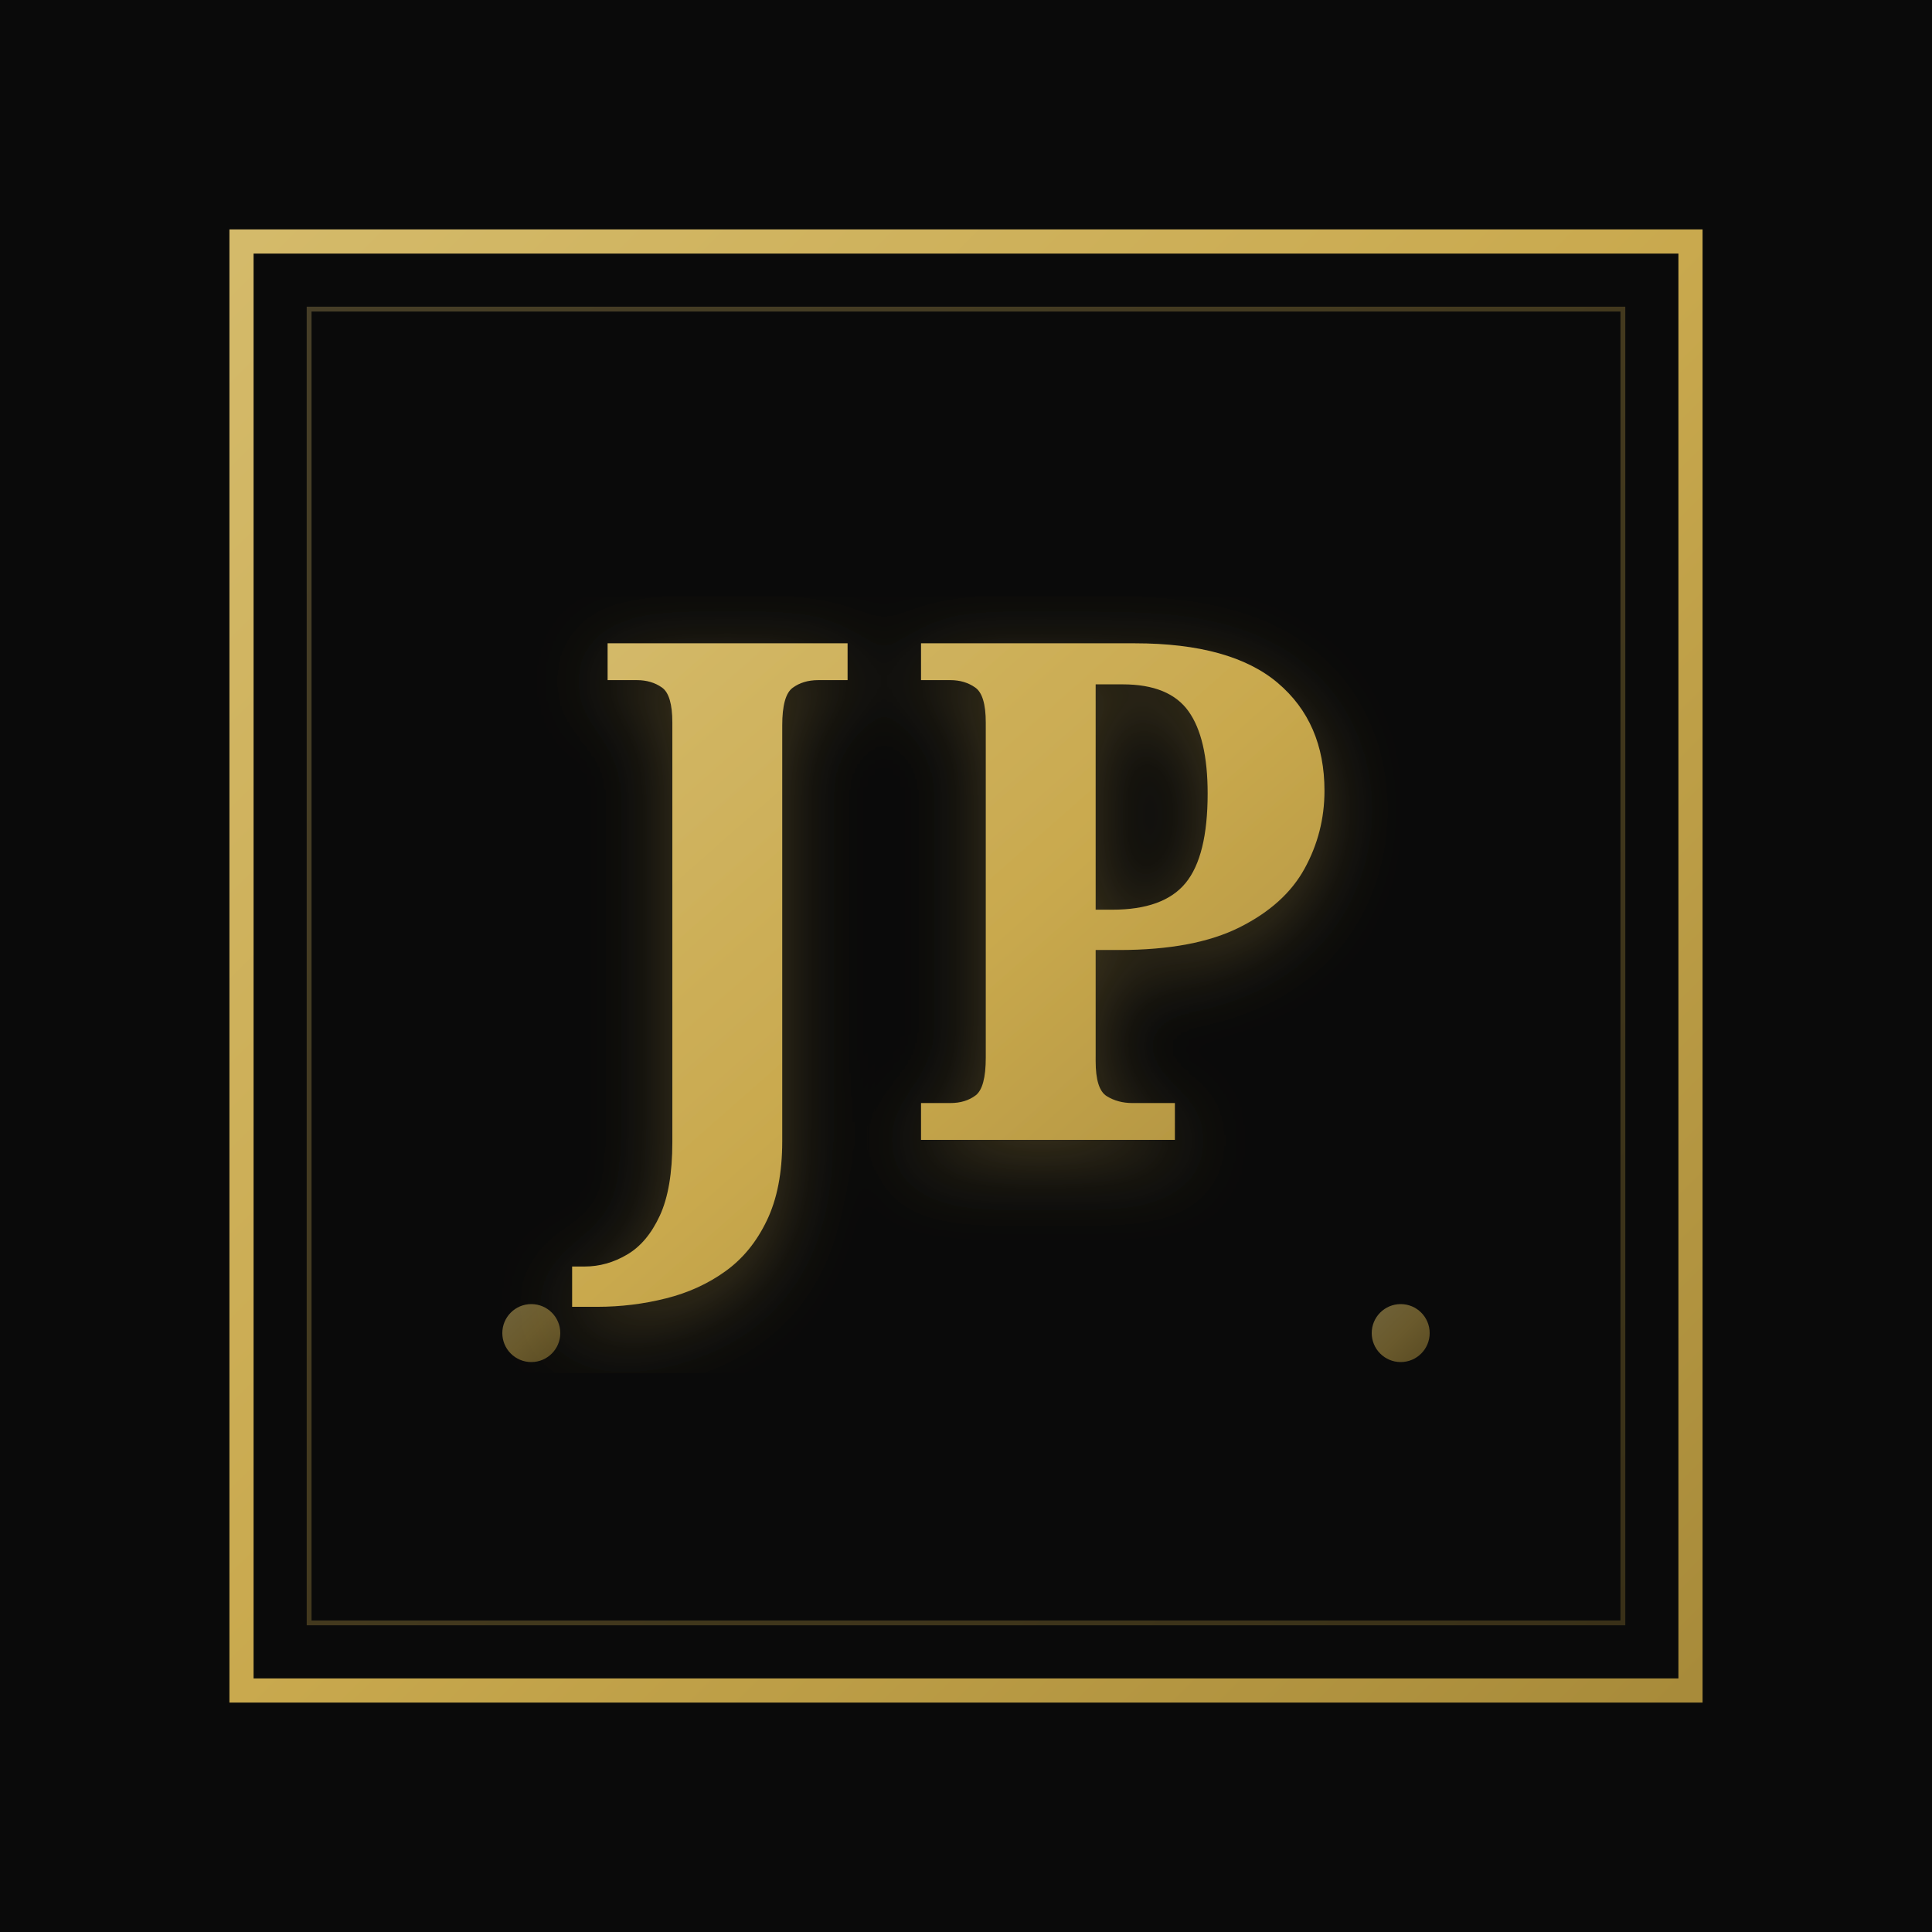
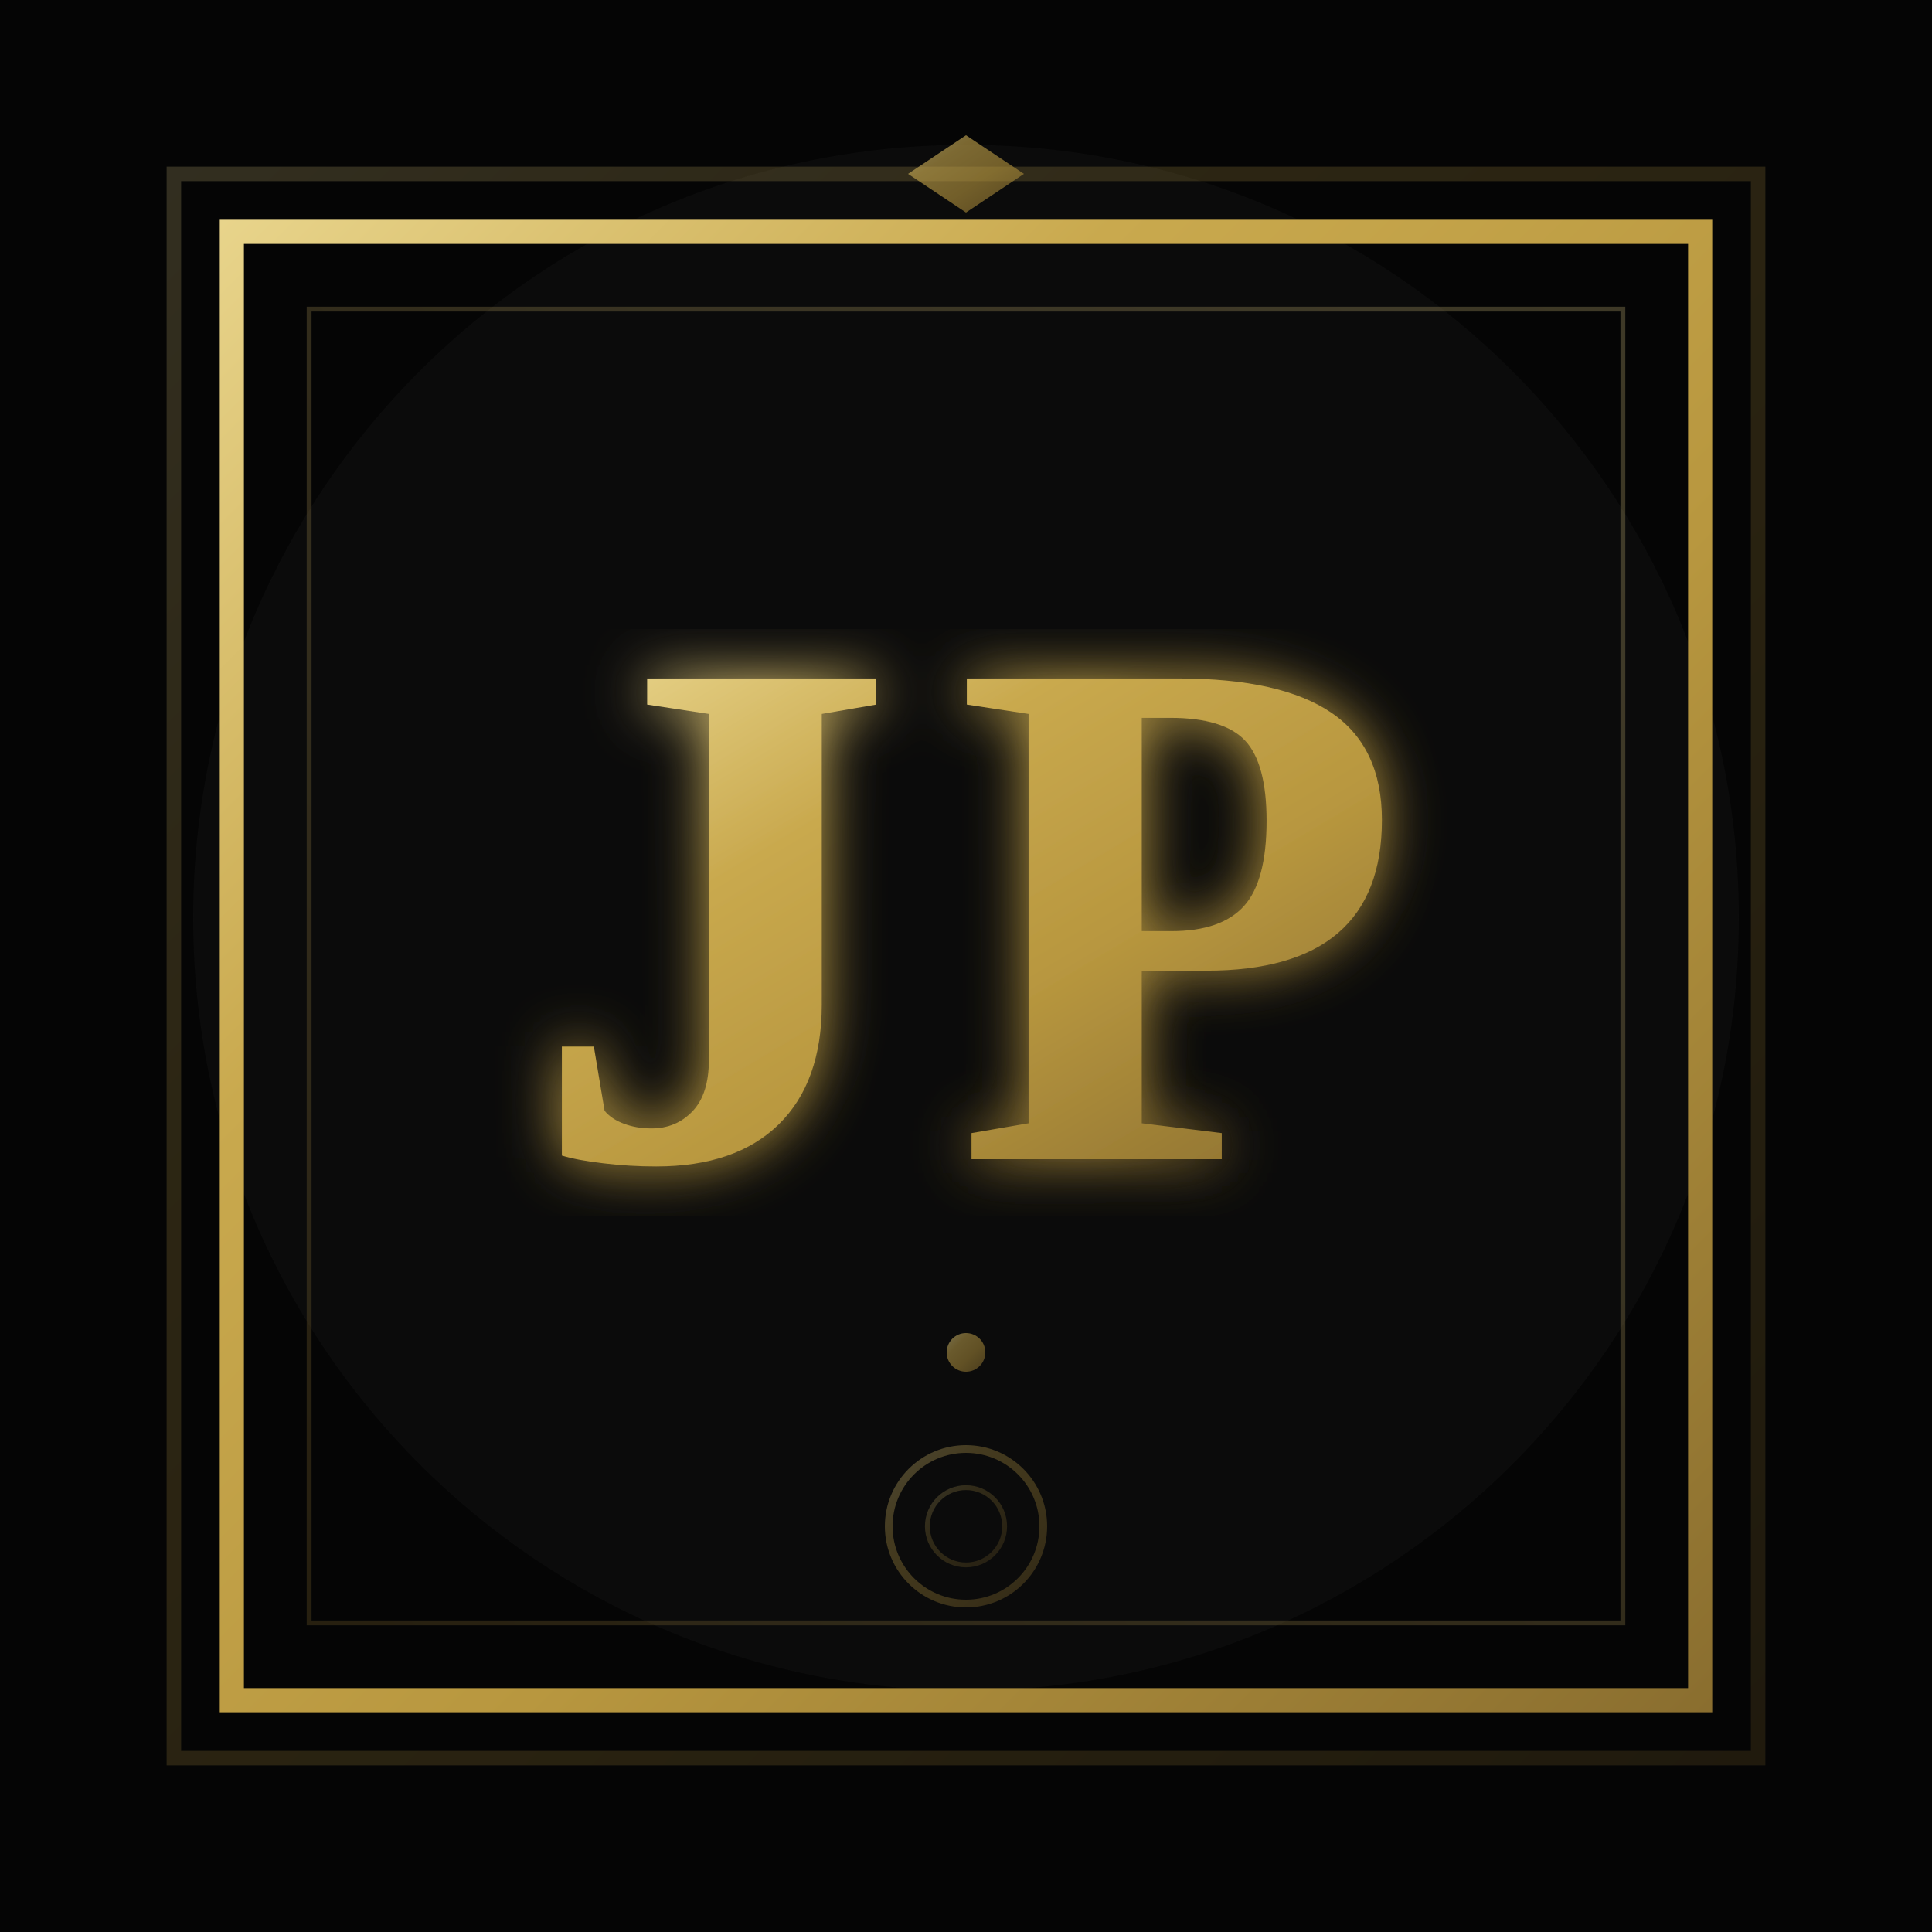
<svg xmlns="http://www.w3.org/2000/svg" viewBox="0 0 200 200">
  <defs>
    <linearGradient id="gold" x1="0%" y1="0%" x2="100%" y2="100%">
-       <stop offset="0%" style="stop-color:#D4BA6A" />
-       <stop offset="50%" style="stop-color:#C9A94E" />
-       <stop offset="100%" style="stop-color:#A88B3A" />
+       <stop offset="0%" style="stop-color:#E8D48B" />
+       <stop offset="30%" style="stop-color:#C9A94E" />
+       <stop offset="60%" style="stop-color:#B8973F" />
+       <stop offset="100%" style="stop-color:#8A6E2F" />
    </linearGradient>
-     <filter id="shadow">
-       <feDropShadow dx="0" dy="2" stdDeviation="4" flood-color="#C9A94E" flood-opacity="0.3" />
+     <linearGradient id="gold2" x1="100%" y1="0%" x2="0%" y2="100%">
+       <stop offset="0%" style="stop-color:#E8D48B" />
+       <stop offset="100%" style="stop-color:#8A6E2F" />
+     </linearGradient>
+     <filter id="glow">
+       <feGaussianBlur stdDeviation="3" result="blur" />
+       <feMerge>
+         <feMergeNode in="blur" />
+         <feMergeNode in="SourceGraphic" />
+       </feMerge>
+     </filter>
+     <filter id="innerShadow">
+       <feOffset dx="0" dy="1" />
+       <feGaussianBlur stdDeviation="1" result="offset-blur" />
+       <feComposite operator="out" in="SourceGraphic" in2="offset-blur" result="inverse" />
+       <feFlood flood-color="#000" flood-opacity="0.3" result="color" />
+       <feComposite operator="in" in="color" in2="inverse" result="shadow" />
+       <feComposite operator="over" in="shadow" in2="SourceGraphic" />
    </filter>
  </defs>
-   <rect width="200" height="200" fill="#0A0A0A" />
-   <rect x="25" y="25" width="150" height="150" fill="none" stroke="url(#gold)" stroke-width="2.5" />
-   <rect x="32" y="32" width="136" height="136" fill="none" stroke="url(#gold)" stroke-width="0.5" opacity="0.3" />
-   <line x1="25" y1="25" x2="45" y2="25" stroke="url(#gold)" stroke-width="3" />
-   <line x1="25" y1="25" x2="25" y2="45" stroke="url(#gold)" stroke-width="3" />
-   <line x1="175" y1="25" x2="155" y2="25" stroke="url(#gold)" stroke-width="3" />
-   <line x1="175" y1="25" x2="175" y2="45" stroke="url(#gold)" stroke-width="3" />
-   <line x1="25" y1="175" x2="45" y2="175" stroke="url(#gold)" stroke-width="3" />
-   <line x1="25" y1="175" x2="25" y2="155" stroke="url(#gold)" stroke-width="3" />
-   <line x1="175" y1="175" x2="155" y2="175" stroke="url(#gold)" stroke-width="3" />
-   <line x1="175" y1="175" x2="175" y2="155" stroke="url(#gold)" stroke-width="3" />
-   <text x="100" y="118" font-family="Georgia, 'Cormorant Garamond', serif" font-size="72" font-weight="700" fill="url(#gold)" text-anchor="middle" letter-spacing="4" filter="url(#shadow)">JP</text>
-   <line x1="55" y1="138" x2="145" y2="138" stroke="url(#gold)" stroke-width="1" opacity="0.5" />
-   <circle cx="55" cy="138" r="3" fill="url(#gold)" opacity="0.5" />
-   <circle cx="145" cy="138" r="3" fill="url(#gold)" opacity="0.5" />
+   <rect width="200" height="200" fill="#050505" />
+   <circle cx="100" cy="95" r="80" fill="#111" opacity="0.5" />
+   <rect x="18" y="18" width="164" height="164" fill="none" stroke="url(#gold)" stroke-width="1.5" opacity="0.2" />
+   <rect x="24" y="24" width="152" height="152" fill="none" stroke="url(#gold)" stroke-width="2.5" />
+   <rect x="32" y="32" width="136" height="136" fill="none" stroke="url(#gold2)" stroke-width="0.5" opacity="0.25" />
+   <path d="M24,24 L54,24" stroke="url(#gold)" stroke-width="4" fill="none" />
+   <path d="M24,24 L24,54" stroke="url(#gold)" stroke-width="4" fill="none" />
+   <path d="M176,24 L146,24" stroke="url(#gold)" stroke-width="4" fill="none" />
+   <path d="M176,24 L176,54" stroke="url(#gold)" stroke-width="4" fill="none" />
+   <path d="M24,176 L54,176" stroke="url(#gold)" stroke-width="4" fill="none" />
+   <path d="M24,176 L24,146" stroke="url(#gold)" stroke-width="4" fill="none" />
+   <path d="M176,176 L146,176" stroke="url(#gold)" stroke-width="4" fill="none" />
+   <path d="M176,176 L176,146" stroke="url(#gold)" stroke-width="4" fill="none" />
+   <polygon points="100,14 106,18 100,22 94,18" fill="url(#gold)" opacity="0.6" />
+   <text x="100" y="120" font-family="Georgia, 'Times New Roman', serif" font-size="76" font-weight="700" fill="url(#gold)" text-anchor="middle" letter-spacing="6" filter="url(#glow)">JP</text>
+   <line x1="55" y1="140" x2="85" y2="140" stroke="url(#gold)" stroke-width="0.8" opacity="0.6" />
+   <circle cx="100" cy="140" r="2" fill="url(#gold)" opacity="0.5" />
+   <line x1="115" y1="140" x2="145" y2="140" stroke="url(#gold)" stroke-width="0.8" opacity="0.6" />
+   <circle cx="100" cy="158" r="8" fill="none" stroke="url(#gold)" stroke-width="0.8" opacity="0.3" />
+   <circle cx="100" cy="158" r="4" fill="none" stroke="url(#gold)" stroke-width="0.5" opacity="0.2" />
</svg>
